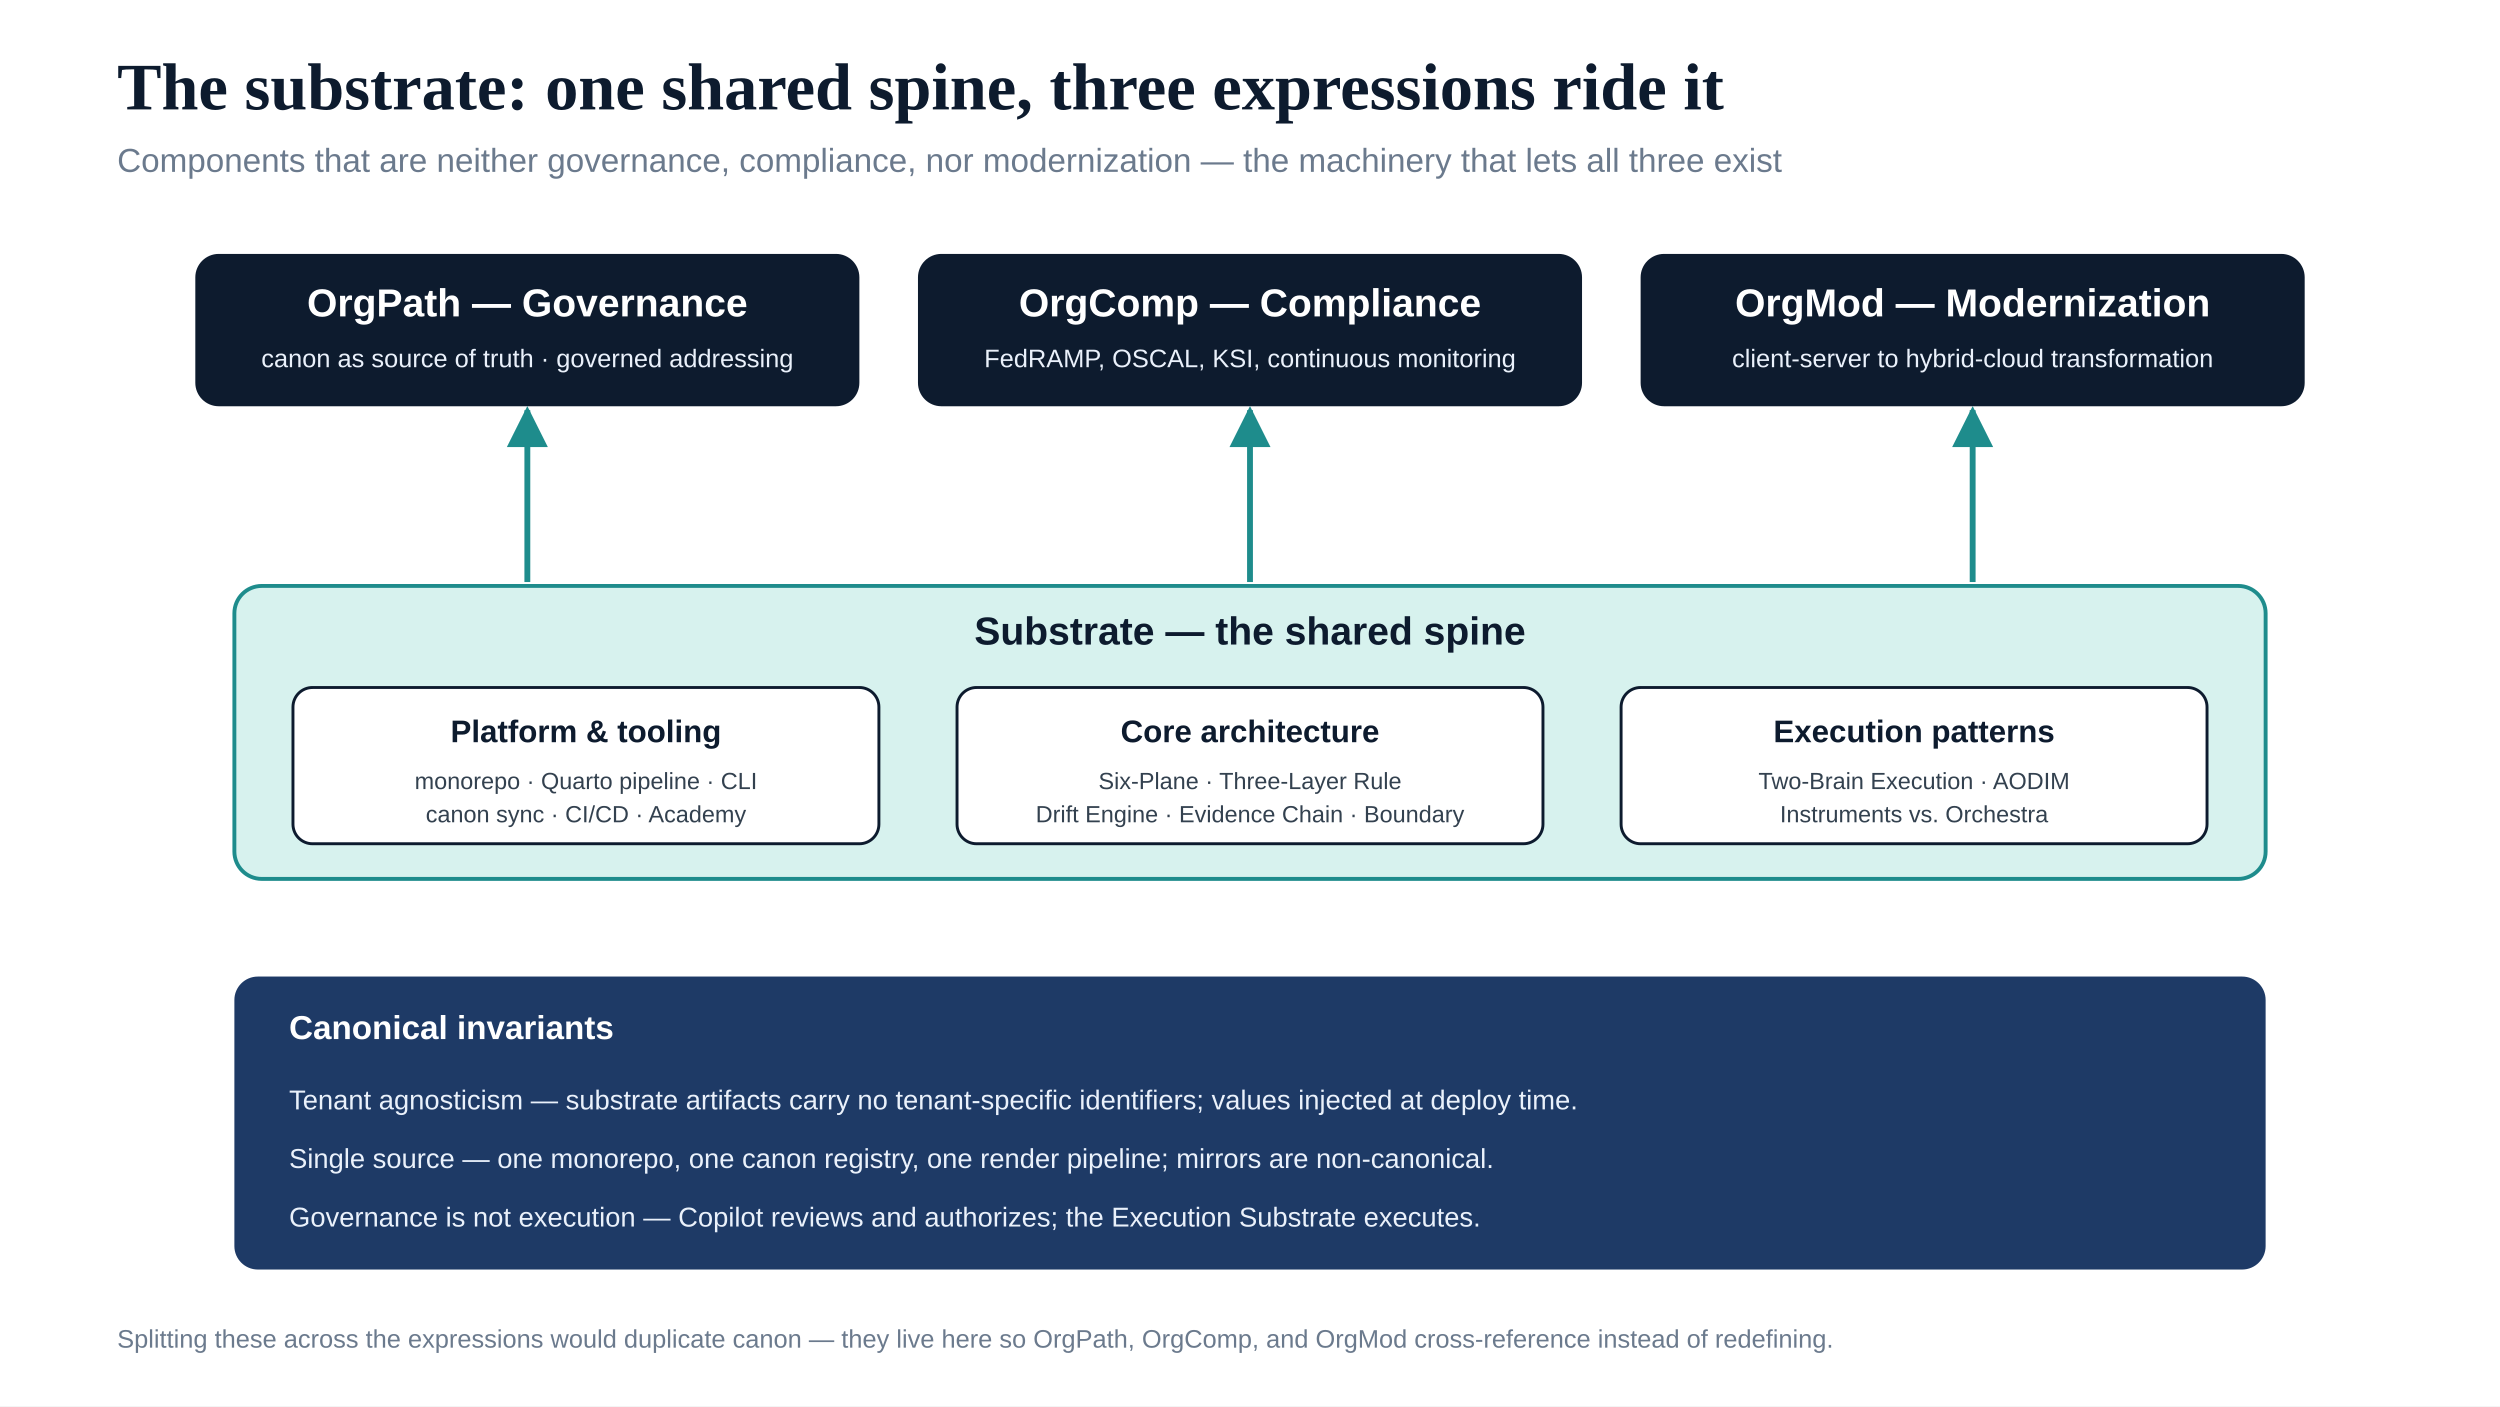
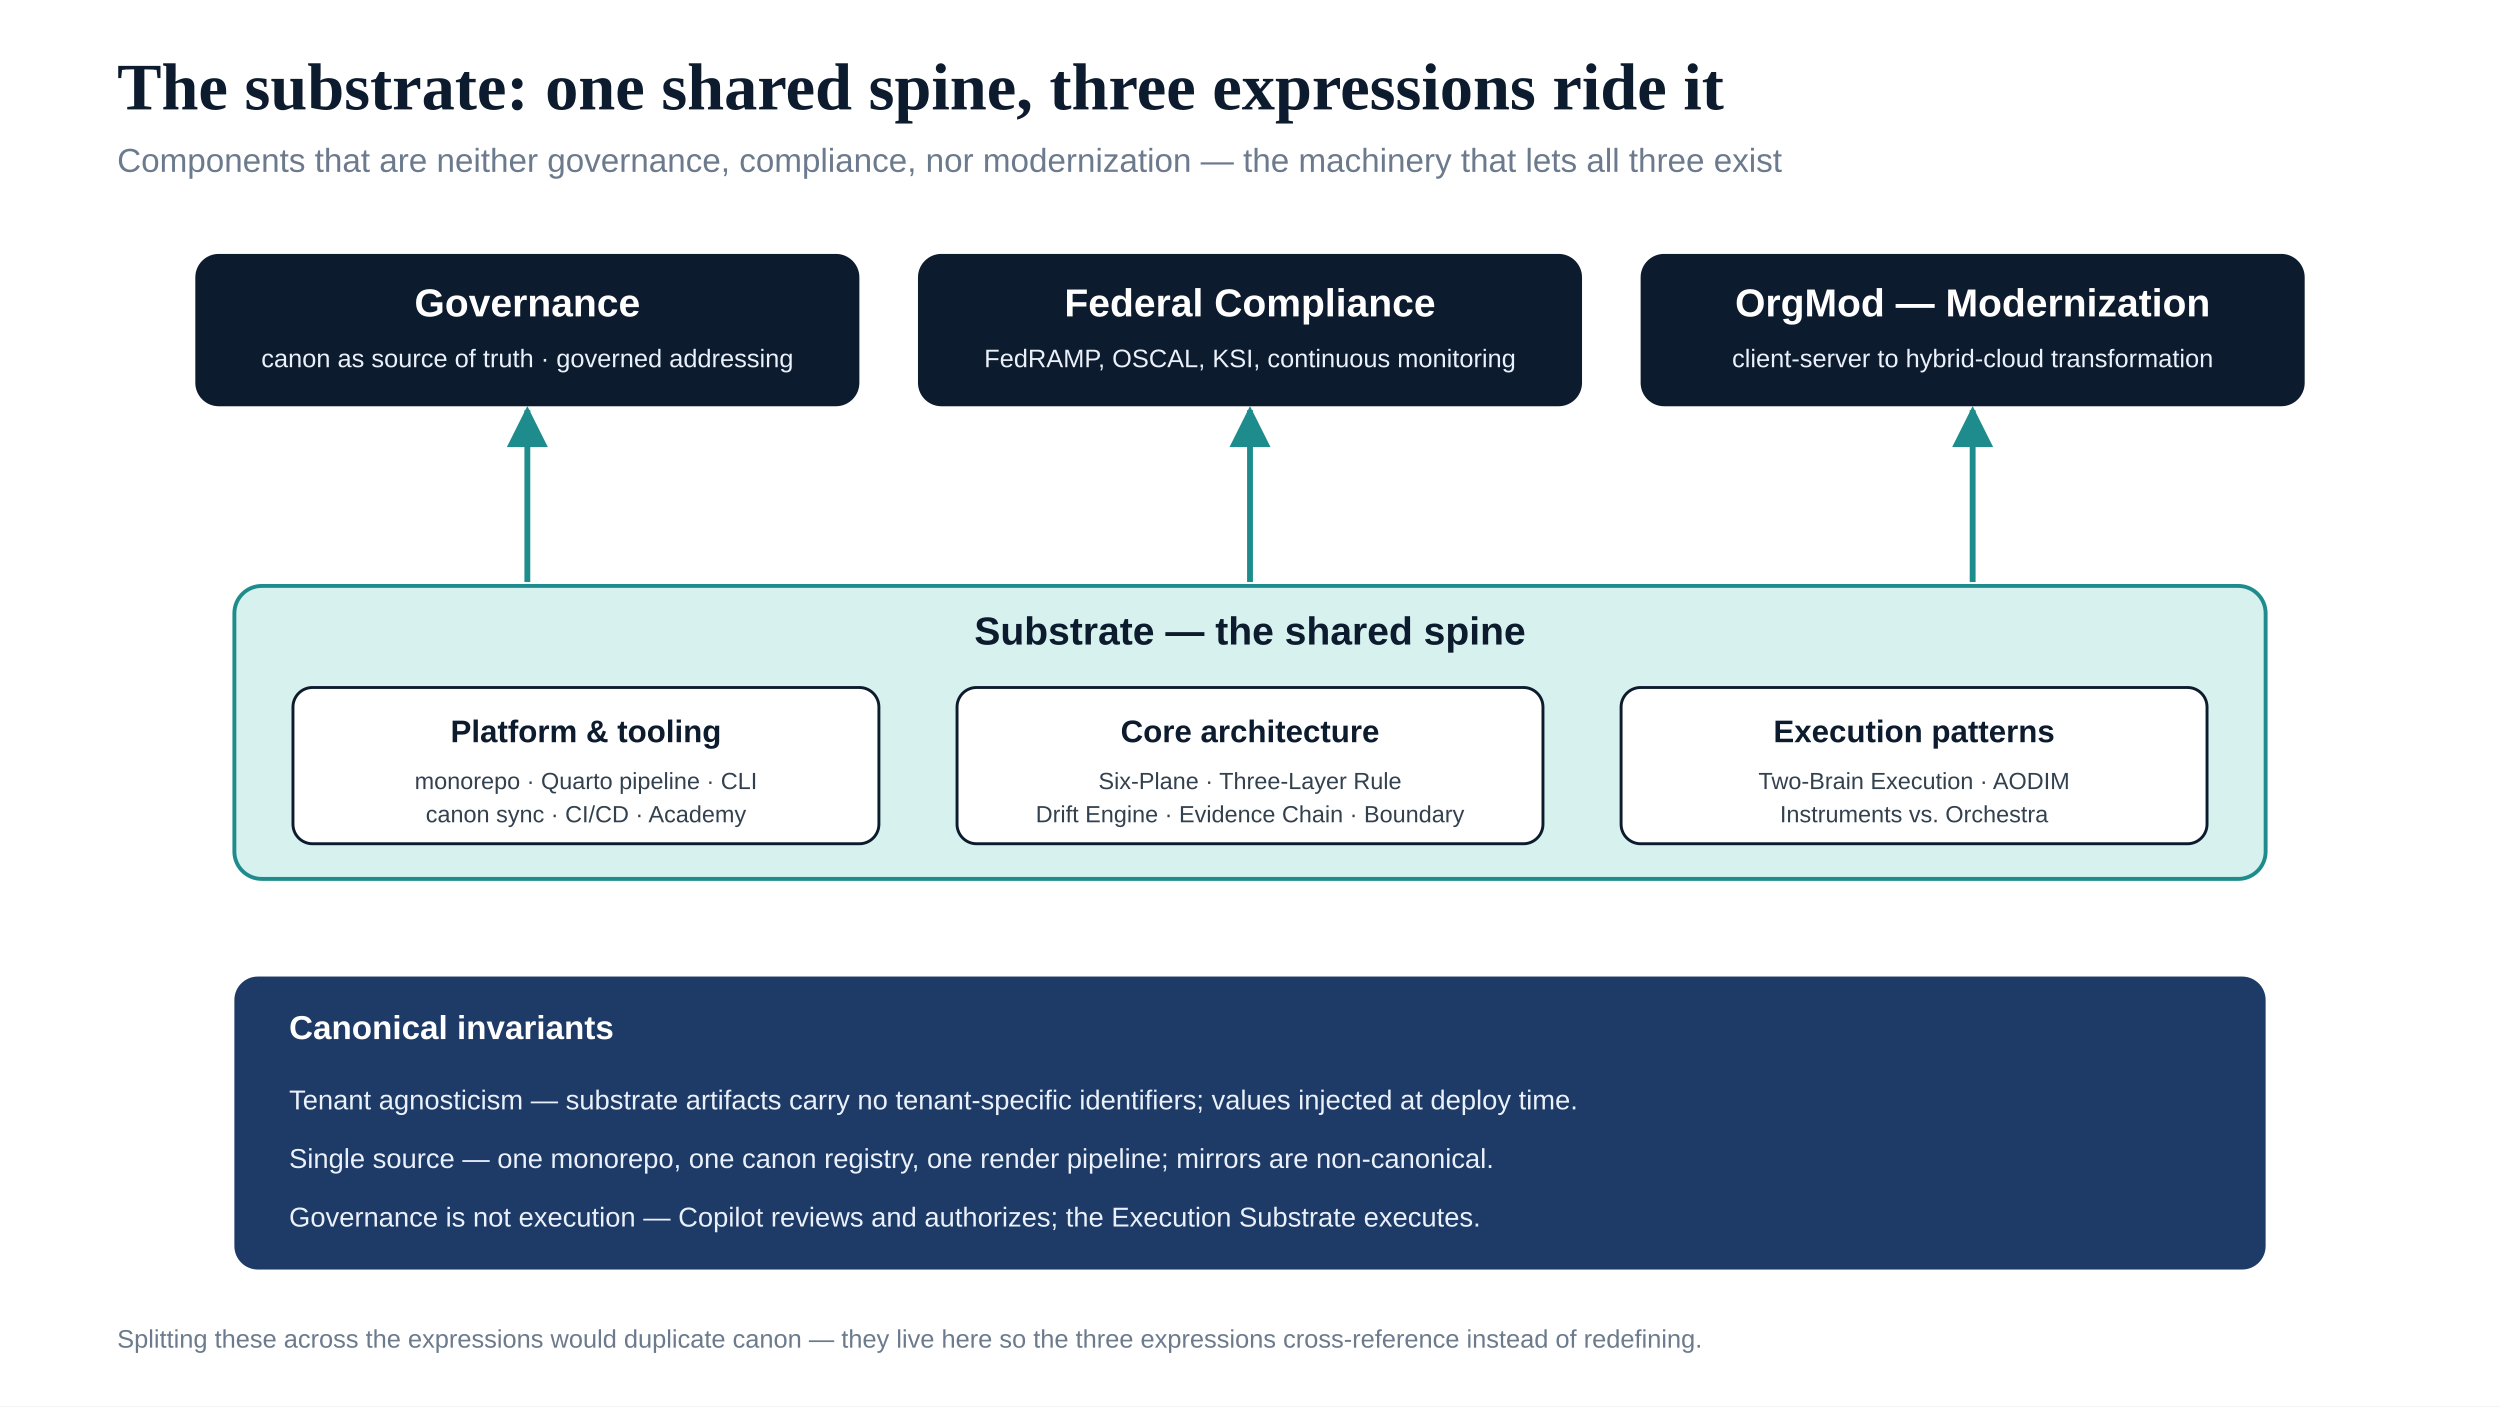
<svg xmlns="http://www.w3.org/2000/svg" viewBox="0 0 1280 720" font-family="Arial, Helvetica, sans-serif">
  <rect x="0" y="0" width="1280" height="720" fill="#FFFFFF" />
  <defs>
    <marker id="arrow" viewBox="0 0 10 10" refX="9" refY="5" markerWidth="7" markerHeight="7" orient="auto-start-reverse">
      <path d="M0,0 L10,5 L0,10 z" fill="#1E8C8C" />
    </marker>
  </defs>
  <text x="60" y="56" font-family="Georgia, 'Times New Roman', serif" font-weight="bold" font-size="34" fill="#0D1B2E">The substrate: one shared spine, three expressions ride it</text>
  <text x="60" y="88" font-size="17" fill="#6B7A8D">Components that are neither governance, compliance, nor modernization — the machinery that lets all three exist</text>
  <rect x="100" y="130" width="340" height="78" rx="12" fill="#0D1B2E" />
-   <text x="270" y="162" text-anchor="middle" font-size="20" font-weight="bold" fill="#FFFFFF">OrgPath — Governance</text>
+   <text x="270" y="162" text-anchor="middle" font-size="20" font-weight="bold" fill="#FFFFFF">Governance</text>
  <text x="270" y="188" text-anchor="middle" font-size="13" fill="#EAF1FB">canon as source of truth · governed addressing</text>
  <rect x="470" y="130" width="340" height="78" rx="12" fill="#0D1B2E" />
-   <text x="640" y="162" text-anchor="middle" font-size="20" font-weight="bold" fill="#FFFFFF">OrgComp — Compliance</text>
+   <text x="640" y="162" text-anchor="middle" font-size="20" font-weight="bold" fill="#FFFFFF">Federal Compliance</text>
  <text x="640" y="188" text-anchor="middle" font-size="13" fill="#EAF1FB">FedRAMP, OSCAL, KSI, continuous monitoring</text>
  <rect x="840" y="130" width="340" height="78" rx="12" fill="#0D1B2E" />
  <text x="1010" y="162" text-anchor="middle" font-size="20" font-weight="bold" fill="#FFFFFF">OrgMod — Modernization</text>
  <text x="1010" y="188" text-anchor="middle" font-size="13" fill="#EAF1FB">client-server to hybrid-cloud transformation</text>
  <rect x="120" y="300" width="1040" height="150" rx="14" fill="#D7F2EE" stroke="#1E8C8C" stroke-width="2" />
  <text x="640" y="330" text-anchor="middle" font-size="20" font-weight="bold" fill="#0D1B2E">Substrate — the shared spine</text>
  <rect x="150" y="352" width="300" height="80" rx="10" fill="#FFFFFF" stroke="#0D1B2E" stroke-width="1.5" />
  <text x="300" y="380" text-anchor="middle" font-size="16" font-weight="bold" fill="#0D1B2E">Platform &amp; tooling</text>
  <text x="300" y="404" text-anchor="middle" font-size="12" fill="#33414F">monorepo · Quarto pipeline · CLI</text>
  <text x="300" y="421" text-anchor="middle" font-size="12" fill="#33414F">canon sync · CI/CD · Academy</text>
  <rect x="490" y="352" width="300" height="80" rx="10" fill="#FFFFFF" stroke="#0D1B2E" stroke-width="1.5" />
  <text x="640" y="380" text-anchor="middle" font-size="16" font-weight="bold" fill="#0D1B2E">Core architecture</text>
  <text x="640" y="404" text-anchor="middle" font-size="12" fill="#33414F">Six-Plane · Three-Layer Rule</text>
  <text x="640" y="421" text-anchor="middle" font-size="12" fill="#33414F">Drift Engine · Evidence Chain · Boundary</text>
  <rect x="830" y="352" width="300" height="80" rx="10" fill="#FFFFFF" stroke="#0D1B2E" stroke-width="1.5" />
  <text x="980" y="380" text-anchor="middle" font-size="16" font-weight="bold" fill="#0D1B2E">Execution patterns</text>
  <text x="980" y="404" text-anchor="middle" font-size="12" fill="#33414F">Two-Brain Execution · AODIM</text>
  <text x="980" y="421" text-anchor="middle" font-size="12" fill="#33414F">Instruments vs. Orchestra</text>
  <line x1="270" y1="298" x2="270" y2="210" stroke="#1E8C8C" stroke-width="3" marker-end="url(#arrow)" />
  <line x1="640" y1="298" x2="640" y2="210" stroke="#1E8C8C" stroke-width="3" marker-end="url(#arrow)" />
  <line x1="1010" y1="298" x2="1010" y2="210" stroke="#1E8C8C" stroke-width="3" marker-end="url(#arrow)" />
  <rect x="120" y="500" width="1040" height="150" rx="12" fill="#1E3A66" />
  <text x="148" y="532" font-size="17" font-weight="bold" fill="#FFFFFF">Canonical invariants</text>
  <text x="148" y="568" font-size="14" fill="#EAF1FB">Tenant agnosticism — substrate artifacts carry no tenant-specific identifiers; values injected at deploy time.</text>
  <text x="148" y="598" font-size="14" fill="#EAF1FB">Single source — one monorepo, one canon registry, one render pipeline; mirrors are non-canonical.</text>
  <text x="148" y="628" font-size="14" fill="#EAF1FB">Governance is not execution — Copilot reviews and authorizes; the Execution Substrate executes.</text>
-   <text x="60" y="690" font-size="13" fill="#6B7A8D">Splitting these across the expressions would duplicate canon — they live here so OrgPath, OrgComp, and OrgMod cross-reference instead of redefining.</text>
+   <text x="60" y="690" font-size="13" fill="#6B7A8D">Splitting these across the expressions would duplicate canon — they live here so the three expressions cross-reference instead of redefining.</text>
</svg>
